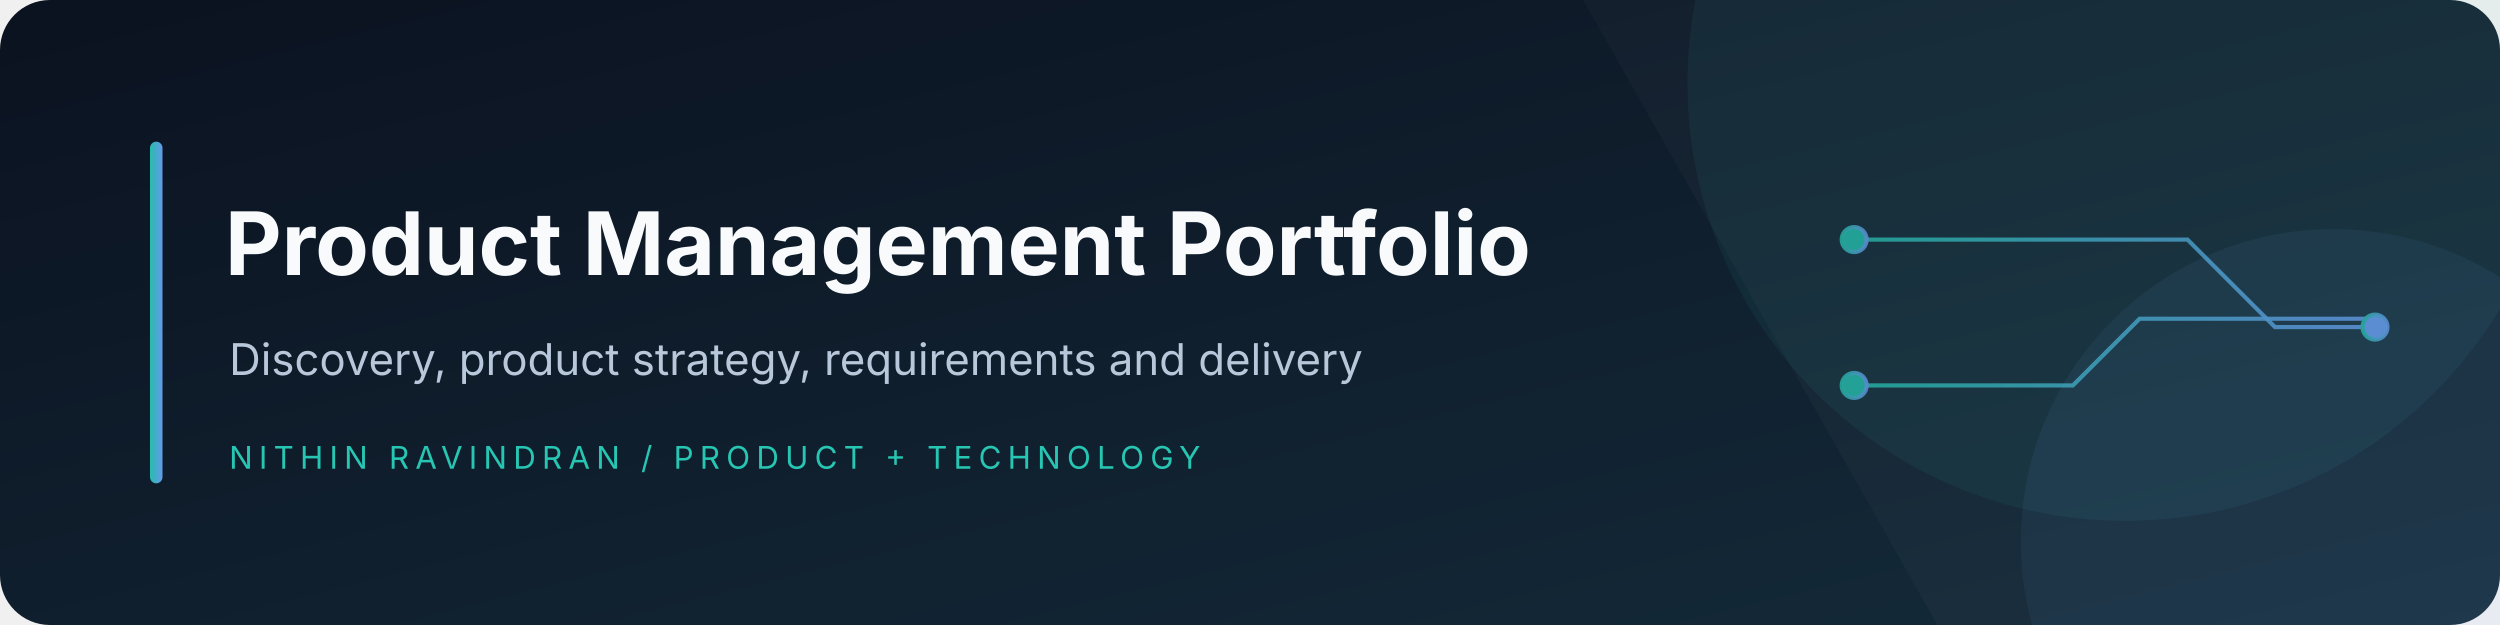
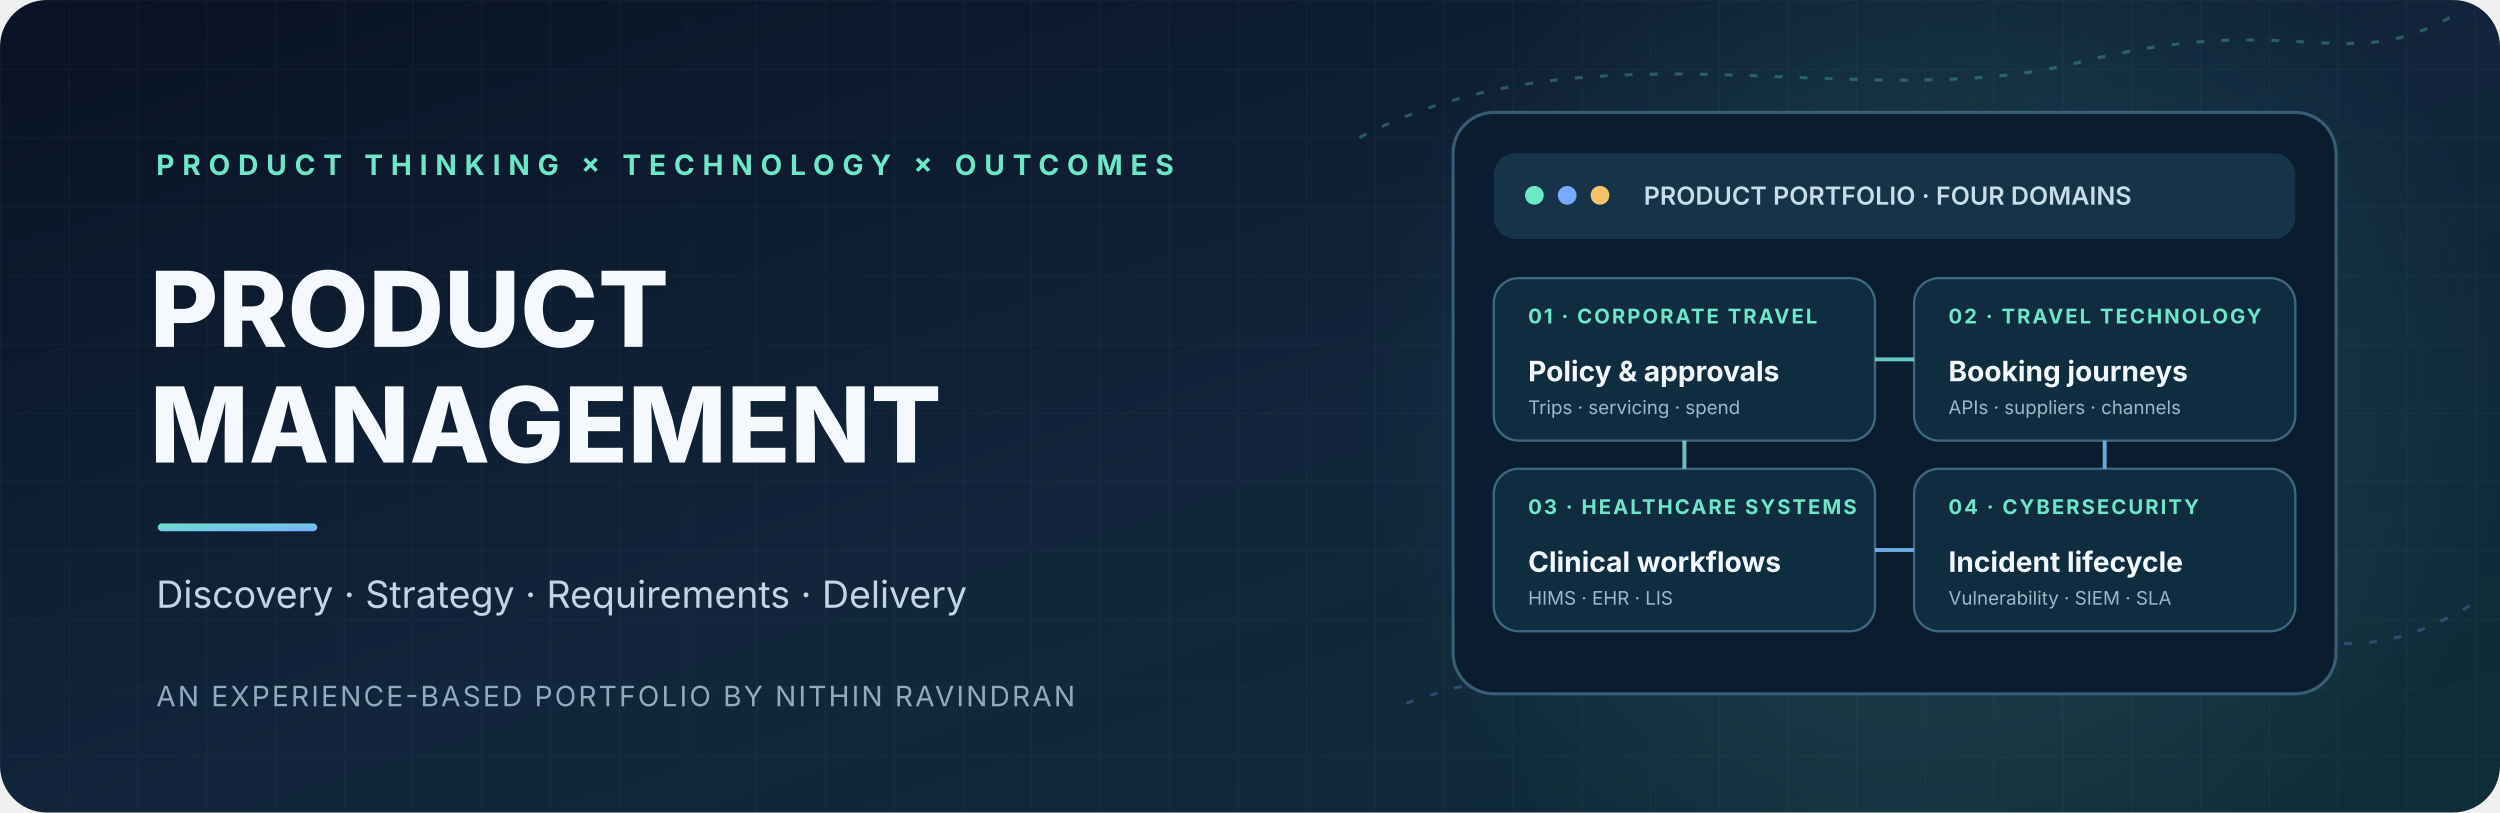
- <svg xmlns="http://www.w3.org/2000/svg" width="1200" height="300" viewBox="0 0 1200 300" role="img" aria-labelledby="title desc">
+ <svg xmlns="http://www.w3.org/2000/svg" width="1600" height="520" viewBox="0 0 1600 520" role="img" aria-labelledby="title desc">
  <defs>
    <linearGradient id="bg" x1="0" y1="0" x2="1" y2="1">
-       <stop offset="0" stop-color="#0B1220" />
-       <stop offset="1" stop-color="#142B3A" />
+       <stop offset="0" stop-color="#0a1224" />
+       <stop offset=".52" stop-color="#12253a" />
+       <stop offset="1" stop-color="#102d38" />
    </linearGradient>
-     <linearGradient id="line" x1="0" y1="0" x2="1" y2="0">
-       <stop offset="0" stop-color="#27C6B3" stop-opacity=".95" />
-       <stop offset="1" stop-color="#6EA8FF" stop-opacity=".9" />
+     <linearGradient id="line" x1="0" y1="0" x2="1" y2="1">
+       <stop offset="0" stop-color="#6ee7c6" />
+       <stop offset="1" stop-color="#78aaff" />
    </linearGradient>
+     <radialGradient id="glow">
+       <stop offset="0" stop-color="#4de0c0" stop-opacity=".18" />
+       <stop offset="1" stop-color="#4de0c0" stop-opacity="0" />
+     </radialGradient>
+     <pattern id="grid" width="44" height="44" patternUnits="userSpaceOnUse">
+       <path d="M44 0H0V44" fill="none" stroke="#c0d2ee" stroke-opacity=".05" />
+     </pattern>
+     <filter id="blur">
+       <feGaussianBlur stdDeviation="18" />
+     </filter>
  </defs>
-   <rect width="1200" height="300" rx="24" fill="url(#bg)" />
-   <circle cx="1020" cy="40" r="210" fill="#27C6B3" opacity=".07" />
-   <circle cx="1120" cy="260" r="150" fill="#6EA8FF" opacity=".07" />
-   <path d="M760 0 L1200 0 L1200 300 L930 300 Z" fill="#FFFFFF" opacity=".025" />
-   <rect x="72" y="68" width="6" height="164" rx="3" fill="url(#line)" />
-   <text x="108" y="132" fill="#F8FAFC" font-family="Inter,Segoe UI,Arial,sans-serif" font-size="42" font-weight="700">Product Management Portfolio</text>
-   <text x="110" y="180" fill="#B8C7D9" font-family="Inter,Segoe UI,Arial,sans-serif" font-size="21">Discovery, product strategy, requirements and delivery</text>
-   <text x="110" y="225" fill="#27C6B3" font-family="Inter,Segoe UI,Arial,sans-serif" font-size="15" letter-spacing="3">NITHIN RAVINDRAN  /  PRODUCT + TECHNOLOGY</text>
-   <g fill="none" stroke="url(#line)" stroke-width="2" opacity=".75">
-     <path d="M890 115h160l42 42h48" />
-     <path d="M890 185h105l32-32h113" />
-     <circle cx="890" cy="115" r="6" fill="#27C6B3" />
-     <circle cx="890" cy="185" r="6" fill="#27C6B3" />
-     <circle cx="1140" cy="157" r="6" fill="#6EA8FF" />
+   <rect width="1600" height="520" rx="30" fill="url(#bg)" />
+   <rect width="1600" height="520" rx="30" fill="url(#grid)" />
+   <circle cx="1240" cy="260" r="370" fill="url(#glow)" />
+   <path d="M870 88 C1020 10 1190 75 1330 40 S1500 50 1570 10" stroke="#6ee7c6" stroke-opacity=".28" stroke-width="2" stroke-dasharray="5 11" fill="none" />
+   <path d="M900 450 C1070 390 1180 470 1320 420 S1480 450 1585 385" stroke="#78aaff" stroke-opacity=".25" stroke-width="2" stroke-dasharray="5 11" fill="none" />
+   <g>
+     <rect x="930" y="72" width="565" height="372" rx="26" fill="#0a1c2d" stroke="#49748c" stroke-opacity=".72" stroke-width="2" />
+     <rect x="956" y="98" width="513" height="55" rx="14" fill="#163348" />
+     <circle cx="982" cy="125" r="6" fill="#6ee7c6" />
+     <circle cx="1003" cy="125" r="6" fill="#78aaff" />
+     <circle cx="1024" cy="125" r="6" fill="#f5c36a" />
+     <text x="1052" y="131" fill="#c9dce8" font-family="Inter,Segoe UI,Arial,sans-serif" font-size="16" font-weight="600">PRODUCT PORTFOLIO · FOUR DOMAINS</text>
+     <g fill="#102d40" stroke="#3d687f" stroke-width="1.5">
+       <rect x="956" y="178" width="244" height="104" rx="16" />
+       <rect x="1225" y="178" width="244" height="104" rx="16" />
+       <rect x="956" y="300" width="244" height="104" rx="16" />
+       <rect x="1225" y="300" width="244" height="104" rx="16" />
+     </g>
+     <g font-family="Inter,Segoe UI,Arial,sans-serif">
+       <g fill="#6ee7c6" font-size="13" font-weight="700" letter-spacing="1.3">
+         <text x="978" y="207">01 · CORPORATE TRAVEL</text>
+         <text x="1247" y="207">02 · TRAVEL TECHNOLOGY</text>
+         <text x="978" y="329">03 · HEALTHCARE SYSTEMS</text>
+         <text x="1247" y="329">04 · CYBERSECURITY</text>
+       </g>
+       <g fill="#f3f7fc" font-size="18" font-weight="650">
+         <text x="978" y="244">Policy &amp; approvals</text>
+         <text x="1247" y="244">Booking journeys</text>
+         <text x="978" y="366">Clinical workflows</text>
+         <text x="1247" y="366">Incident lifecycle</text>
+       </g>
+       <g fill="#9eb7c9" font-size="12">
+         <text x="978" y="265">Trips · servicing · spend</text>
+         <text x="1247" y="265">APIs · suppliers · channels</text>
+         <text x="978" y="387">HIMS · EHR · LIS</text>
+         <text x="1247" y="387">Vulnerability · SIEM · SLA</text>
+       </g>
+     </g>
+     <g fill="none" stroke="url(#line)" stroke-width="2.5" opacity=".9">
+       <path d="M1200 230h25M1200 352h25M1078 282v18M1347 282v18" />
+     </g>
+   </g>
+   <g font-family="Inter,Segoe UI,Arial,sans-serif">
+     <text x="100" y="112" fill="#6ee7c6" font-size="18" font-weight="750" letter-spacing="5">PRODUCT THINKING × TECHNOLOGY × OUTCOMES</text>
+     <text x="96" y="222" fill="#f5f8fc" font-size="67" font-weight="760">PRODUCT</text>
+     <text x="96" y="296" fill="#f5f8fc" font-size="67" font-weight="760">MANAGEMENT</text>
+     <rect x="101" y="335" width="102" height="5" rx="2.5" fill="url(#line)" />
+     <text x="100" y="389" fill="#c3d5e2" font-size="24">Discovery · Strategy · Requirements · Delivery</text>
+     <text x="100" y="452" fill="#91aabd" font-size="18" letter-spacing="1.4">AN EXPERIENCE-BASED PORTFOLIO BY NITHIN RAVINDRAN</text>
  </g>
</svg>
